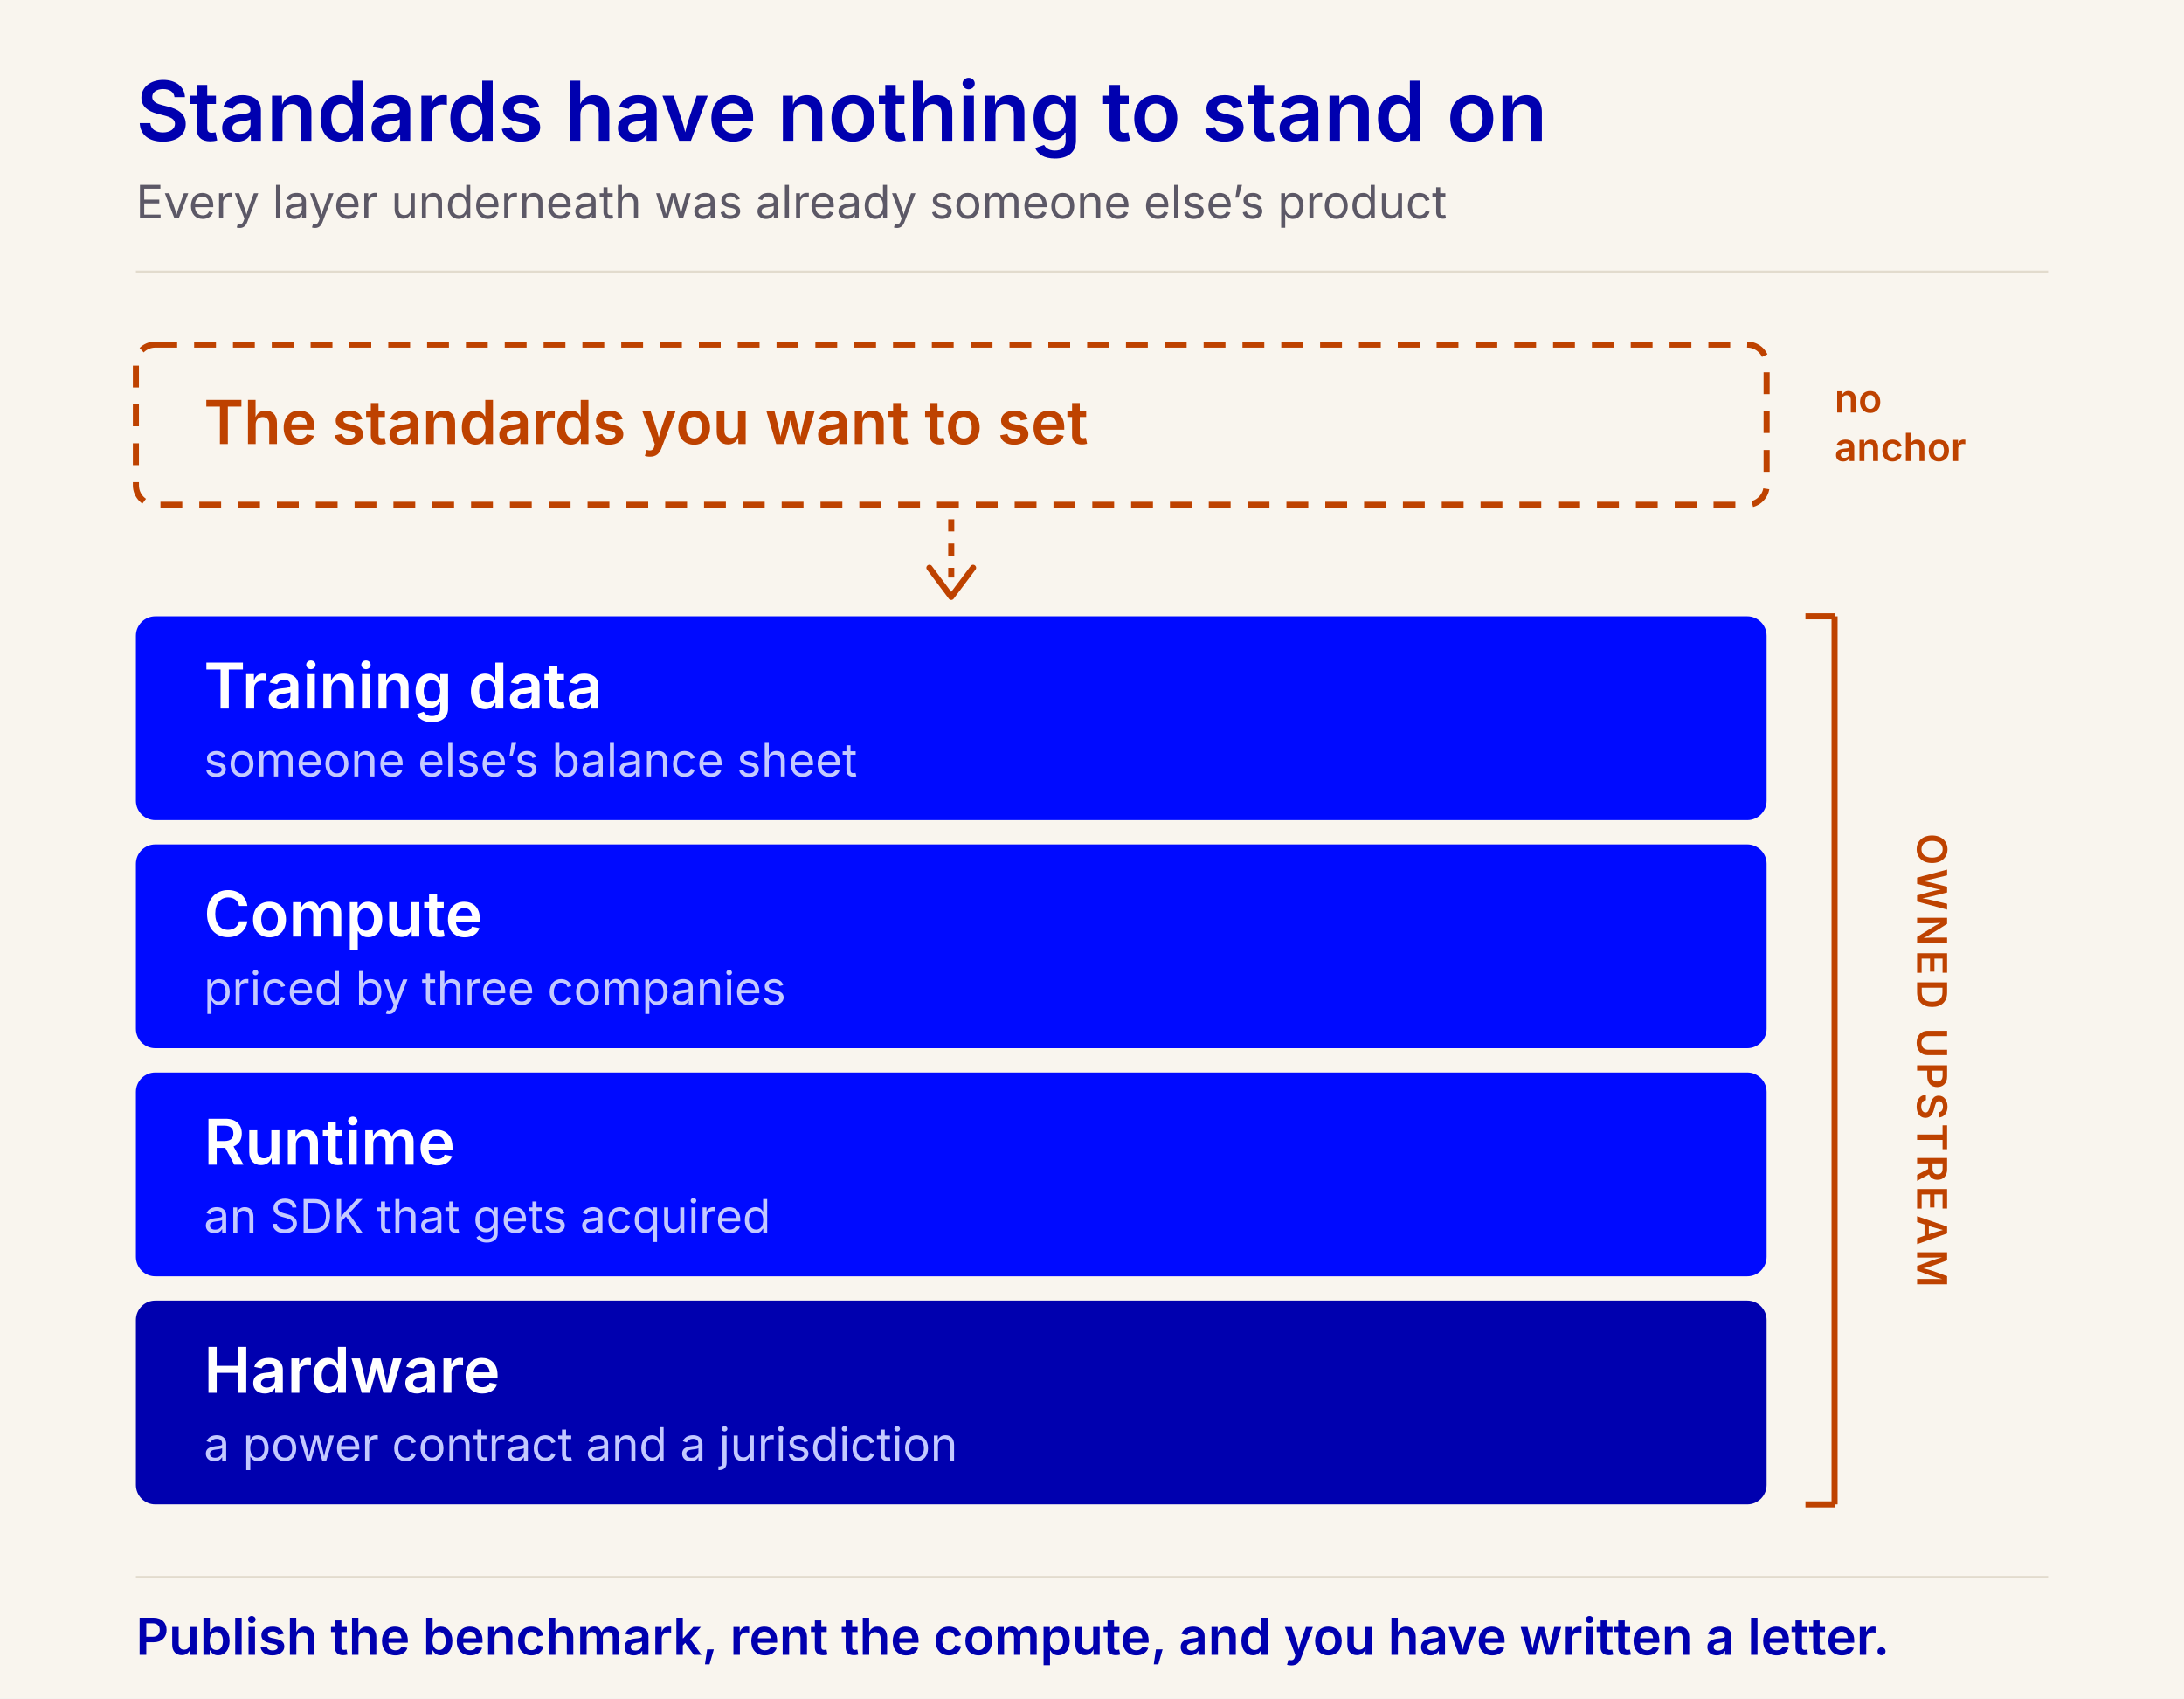
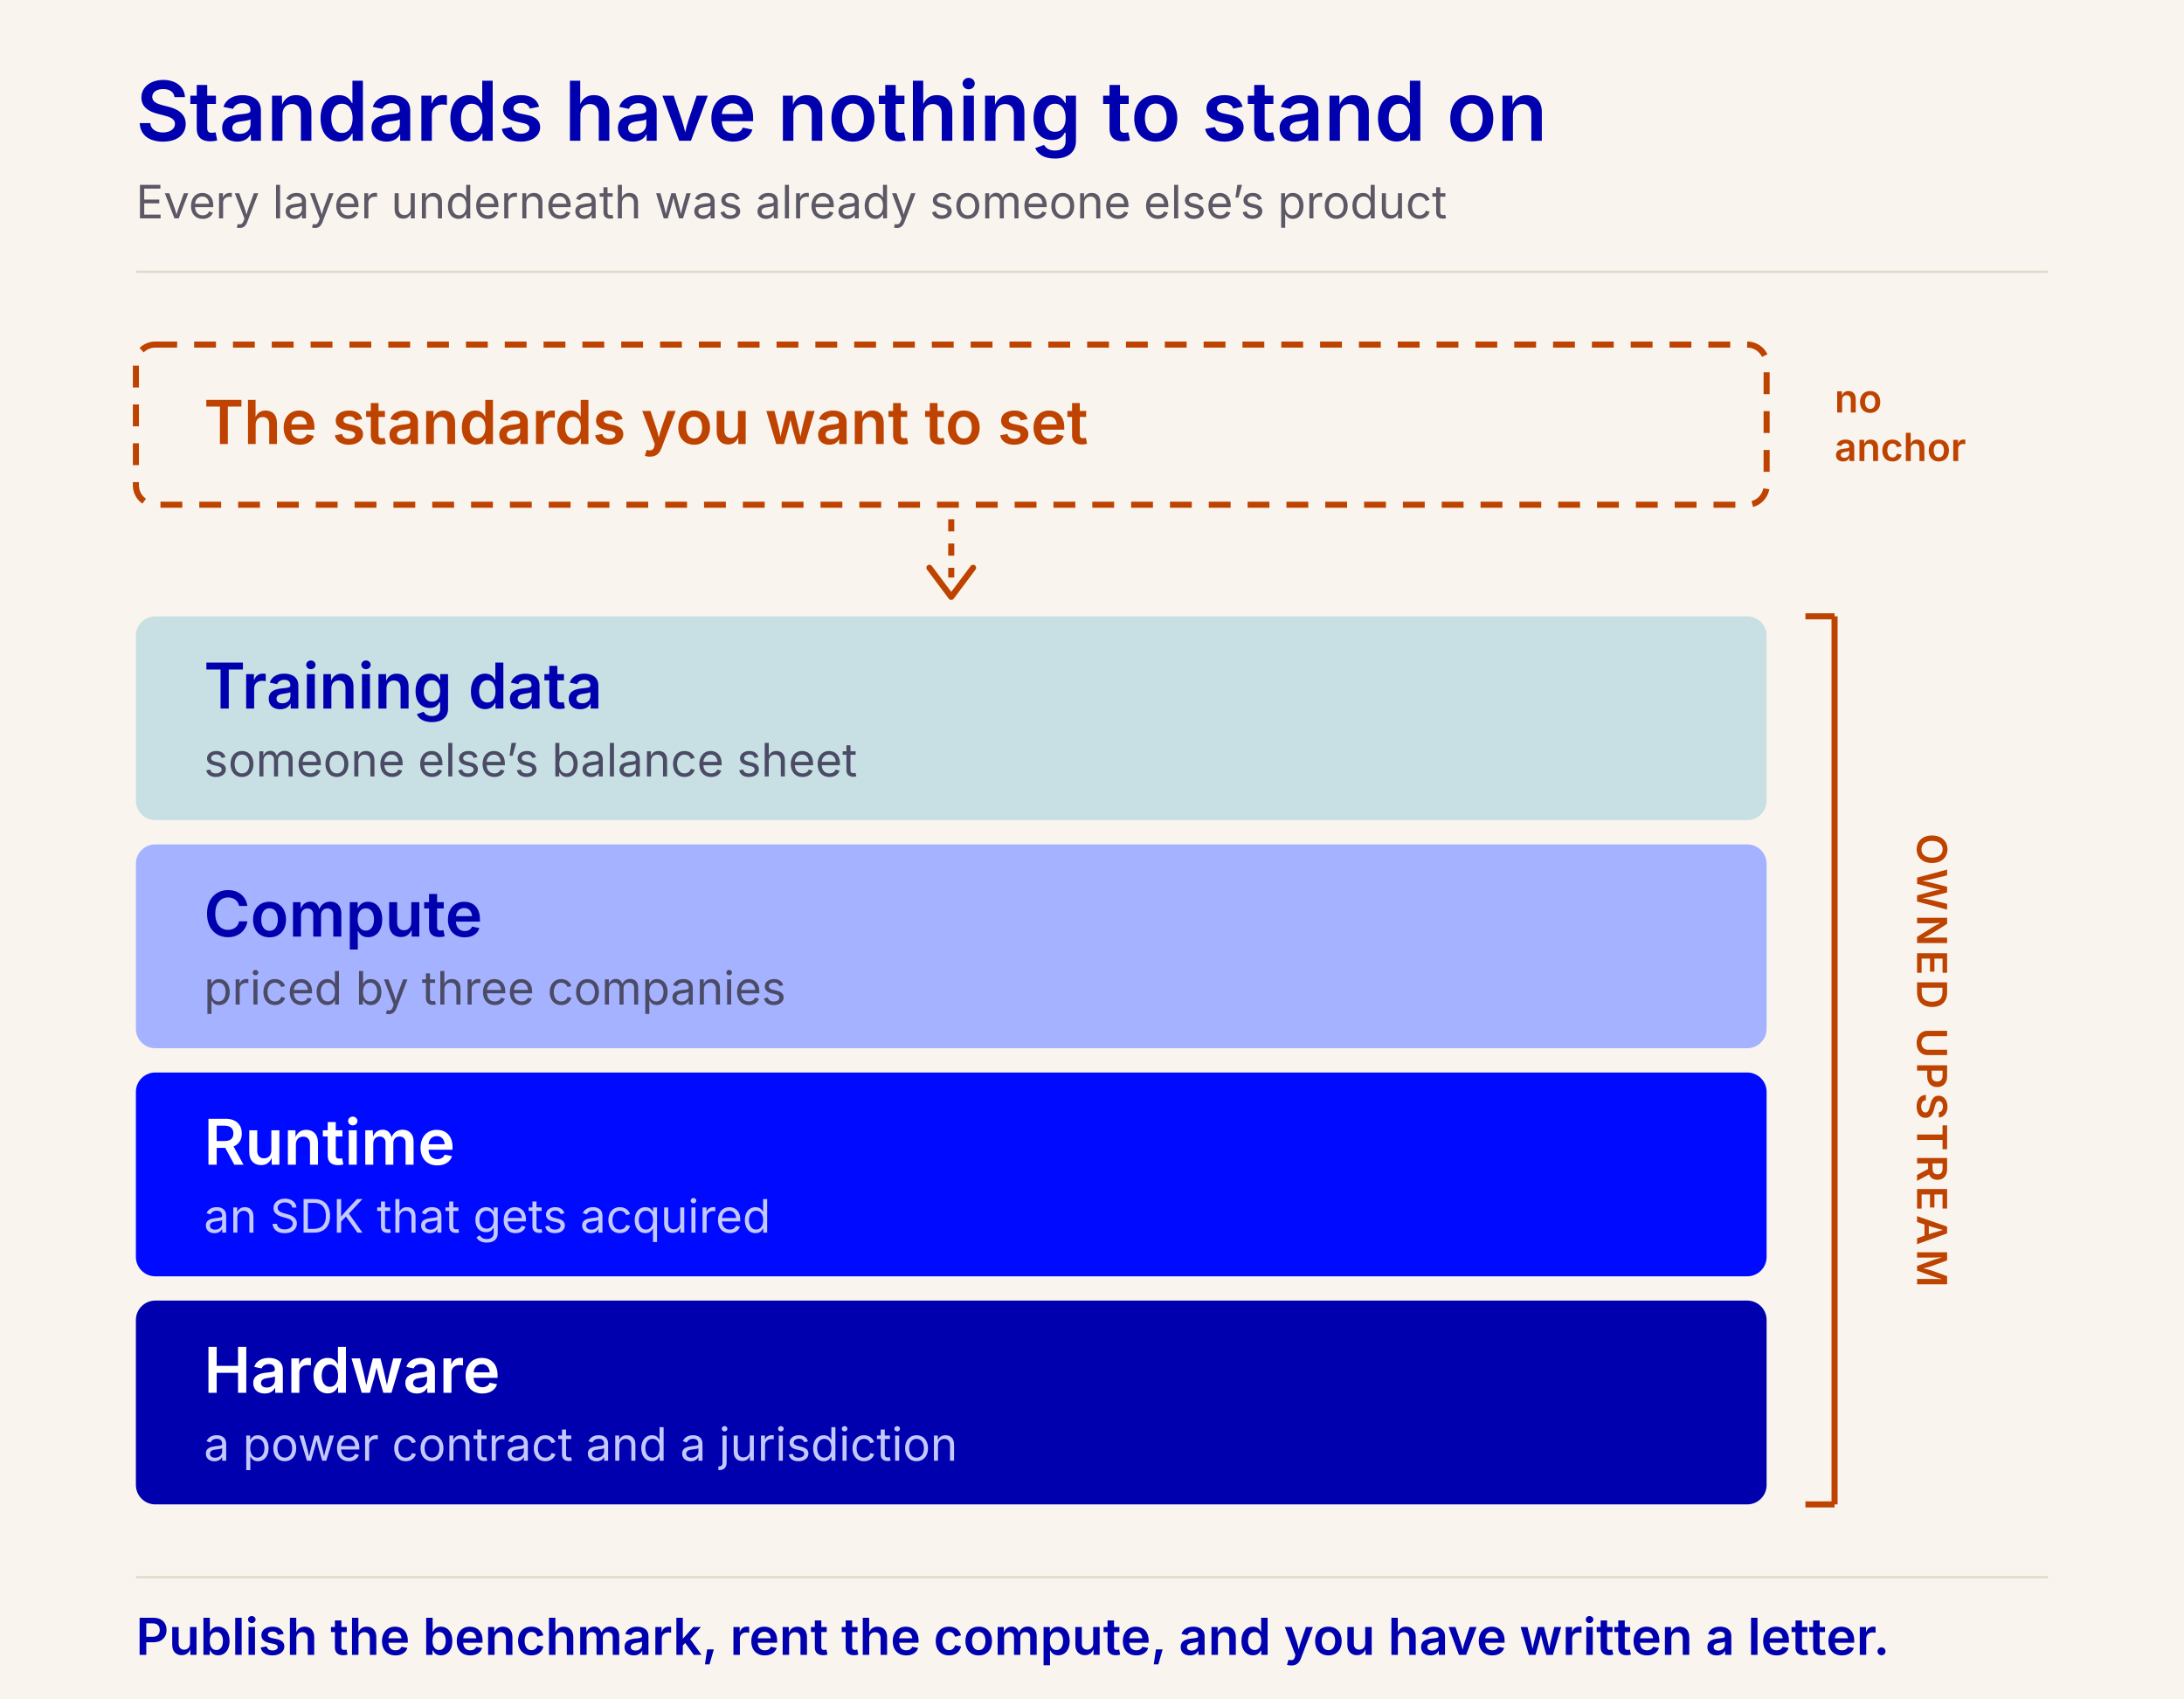
<svg xmlns="http://www.w3.org/2000/svg" viewBox="0 0 900 700" width="900" height="700" role="img" aria-labelledby="loT loD">
  <defs>
    <marker id="dn" viewBox="0 0 10 10" refX="5" refY="9" markerWidth="8" markerHeight="8" orient="auto">
      <path d="M0 0 L5 10 L10 0" fill="none" stroke="#BE4200" stroke-width="2" />
    </marker>
    <style>
    .s{font-family:'Instrument Sans',ui-sans-serif,system-ui,-apple-system,'Segoe UI',sans-serif}
    .h{font-weight:600;fill:#0000AF}.m{font-weight:400;fill:#5C5866}
    .lay{font-weight:600;fill:#FFFFFF}.sub{font-weight:400;fill:#C3C9FF}
+     .layD{font-weight:600;fill:#0000AF}.subD{font-weight:400;fill:#4B4B66}
    .t{font-weight:600;fill:#BE4200}
  </style>
  </defs>
  <rect width="900" height="700" fill="#F9F5EE" />
  <text class="s h" x="56" y="58" font-size="34">Standards have nothing to stand on</text>
  <text class="s m" x="56" y="90" font-size="19">Every layer underneath was already someone else’s product</text>
  <line x1="56" y1="112" x2="844" y2="112" stroke="#E2DBCD" stroke-width="1" />
  <rect x="56" y="142" width="672" height="66" rx="8" fill="none" stroke="#BE4200" stroke-width="2.5" stroke-dasharray="9 7" />
  <text class="s t" x="84" y="183" font-size="25">The standards you want to set</text>
  <text class="s t" x="756" y="170" font-size="16">no</text>
  <text class="s t" x="756" y="190" font-size="16">anchor</text>
  <path d="M392 214 V238" stroke="#BE4200" stroke-width="2.5" stroke-dasharray="5 5" fill="none" />
  <path d="M383 234 L392 246 L401 234" stroke="#BE4200" stroke-width="2.5" fill="none" stroke-linecap="round" stroke-linejoin="round" />
  <g>
-     <rect x="56" y="254" width="672" height="84" rx="8" fill="#000AFF" />
-     <text class="s lay" x="84" y="292" font-size="26">Training data</text>
-     <text class="s sub" x="84" y="320" font-size="19">someone else’s balance sheet</text>
+     <rect x="56" y="254" width="672" height="84" rx="8" fill="#C8E0E4" />
+     <text class="s layD" x="84" y="292" font-size="26">Training data</text>
+     <text class="s subD" x="84" y="320" font-size="19">someone else’s balance sheet</text>
  </g>
  <g>
-     <rect x="56" y="348" width="672" height="84" rx="8" fill="#000AFF" />
-     <text class="s lay" x="84" y="386" font-size="26">Compute</text>
-     <text class="s sub" x="84" y="414" font-size="19">priced by three companies</text>
+     <rect x="56" y="348" width="672" height="84" rx="8" fill="#A5B2FF" />
+     <text class="s layD" x="84" y="386" font-size="26">Compute</text>
+     <text class="s subD" x="84" y="414" font-size="19">priced by three companies</text>
  </g>
  <g>
    <rect x="56" y="442" width="672" height="84" rx="8" fill="#000AFF" />
    <text class="s lay" x="84" y="480" font-size="26">Runtime</text>
    <text class="s sub" x="84" y="508" font-size="19">an SDK that gets acquired</text>
  </g>
  <g>
    <rect x="56" y="536" width="672" height="84" rx="8" fill="#0000AF" />
    <text class="s lay" x="84" y="574" font-size="26">Hardware</text>
    <text class="s sub" x="84" y="602" font-size="19">a power contract and a jurisdiction</text>
  </g>
  <line x1="756" y1="254" x2="756" y2="620" stroke="#BE4200" stroke-width="2.5" />
  <path d="M756 254 h-12 M756 620 h-12" stroke="#BE4200" stroke-width="2.5" />
  <text class="s t" x="790" y="437" font-size="17" text-anchor="middle" letter-spacing=".1em" transform="rotate(90 790 437)">OWNED UPSTREAM</text>
  <line x1="56" y1="650" x2="844" y2="650" stroke="#E2DBCD" stroke-width="1" />
  <text class="s h" x="56" y="682" font-size="21">Publish the benchmark, rent the compute, and you have written a letter.</text>
</svg>
